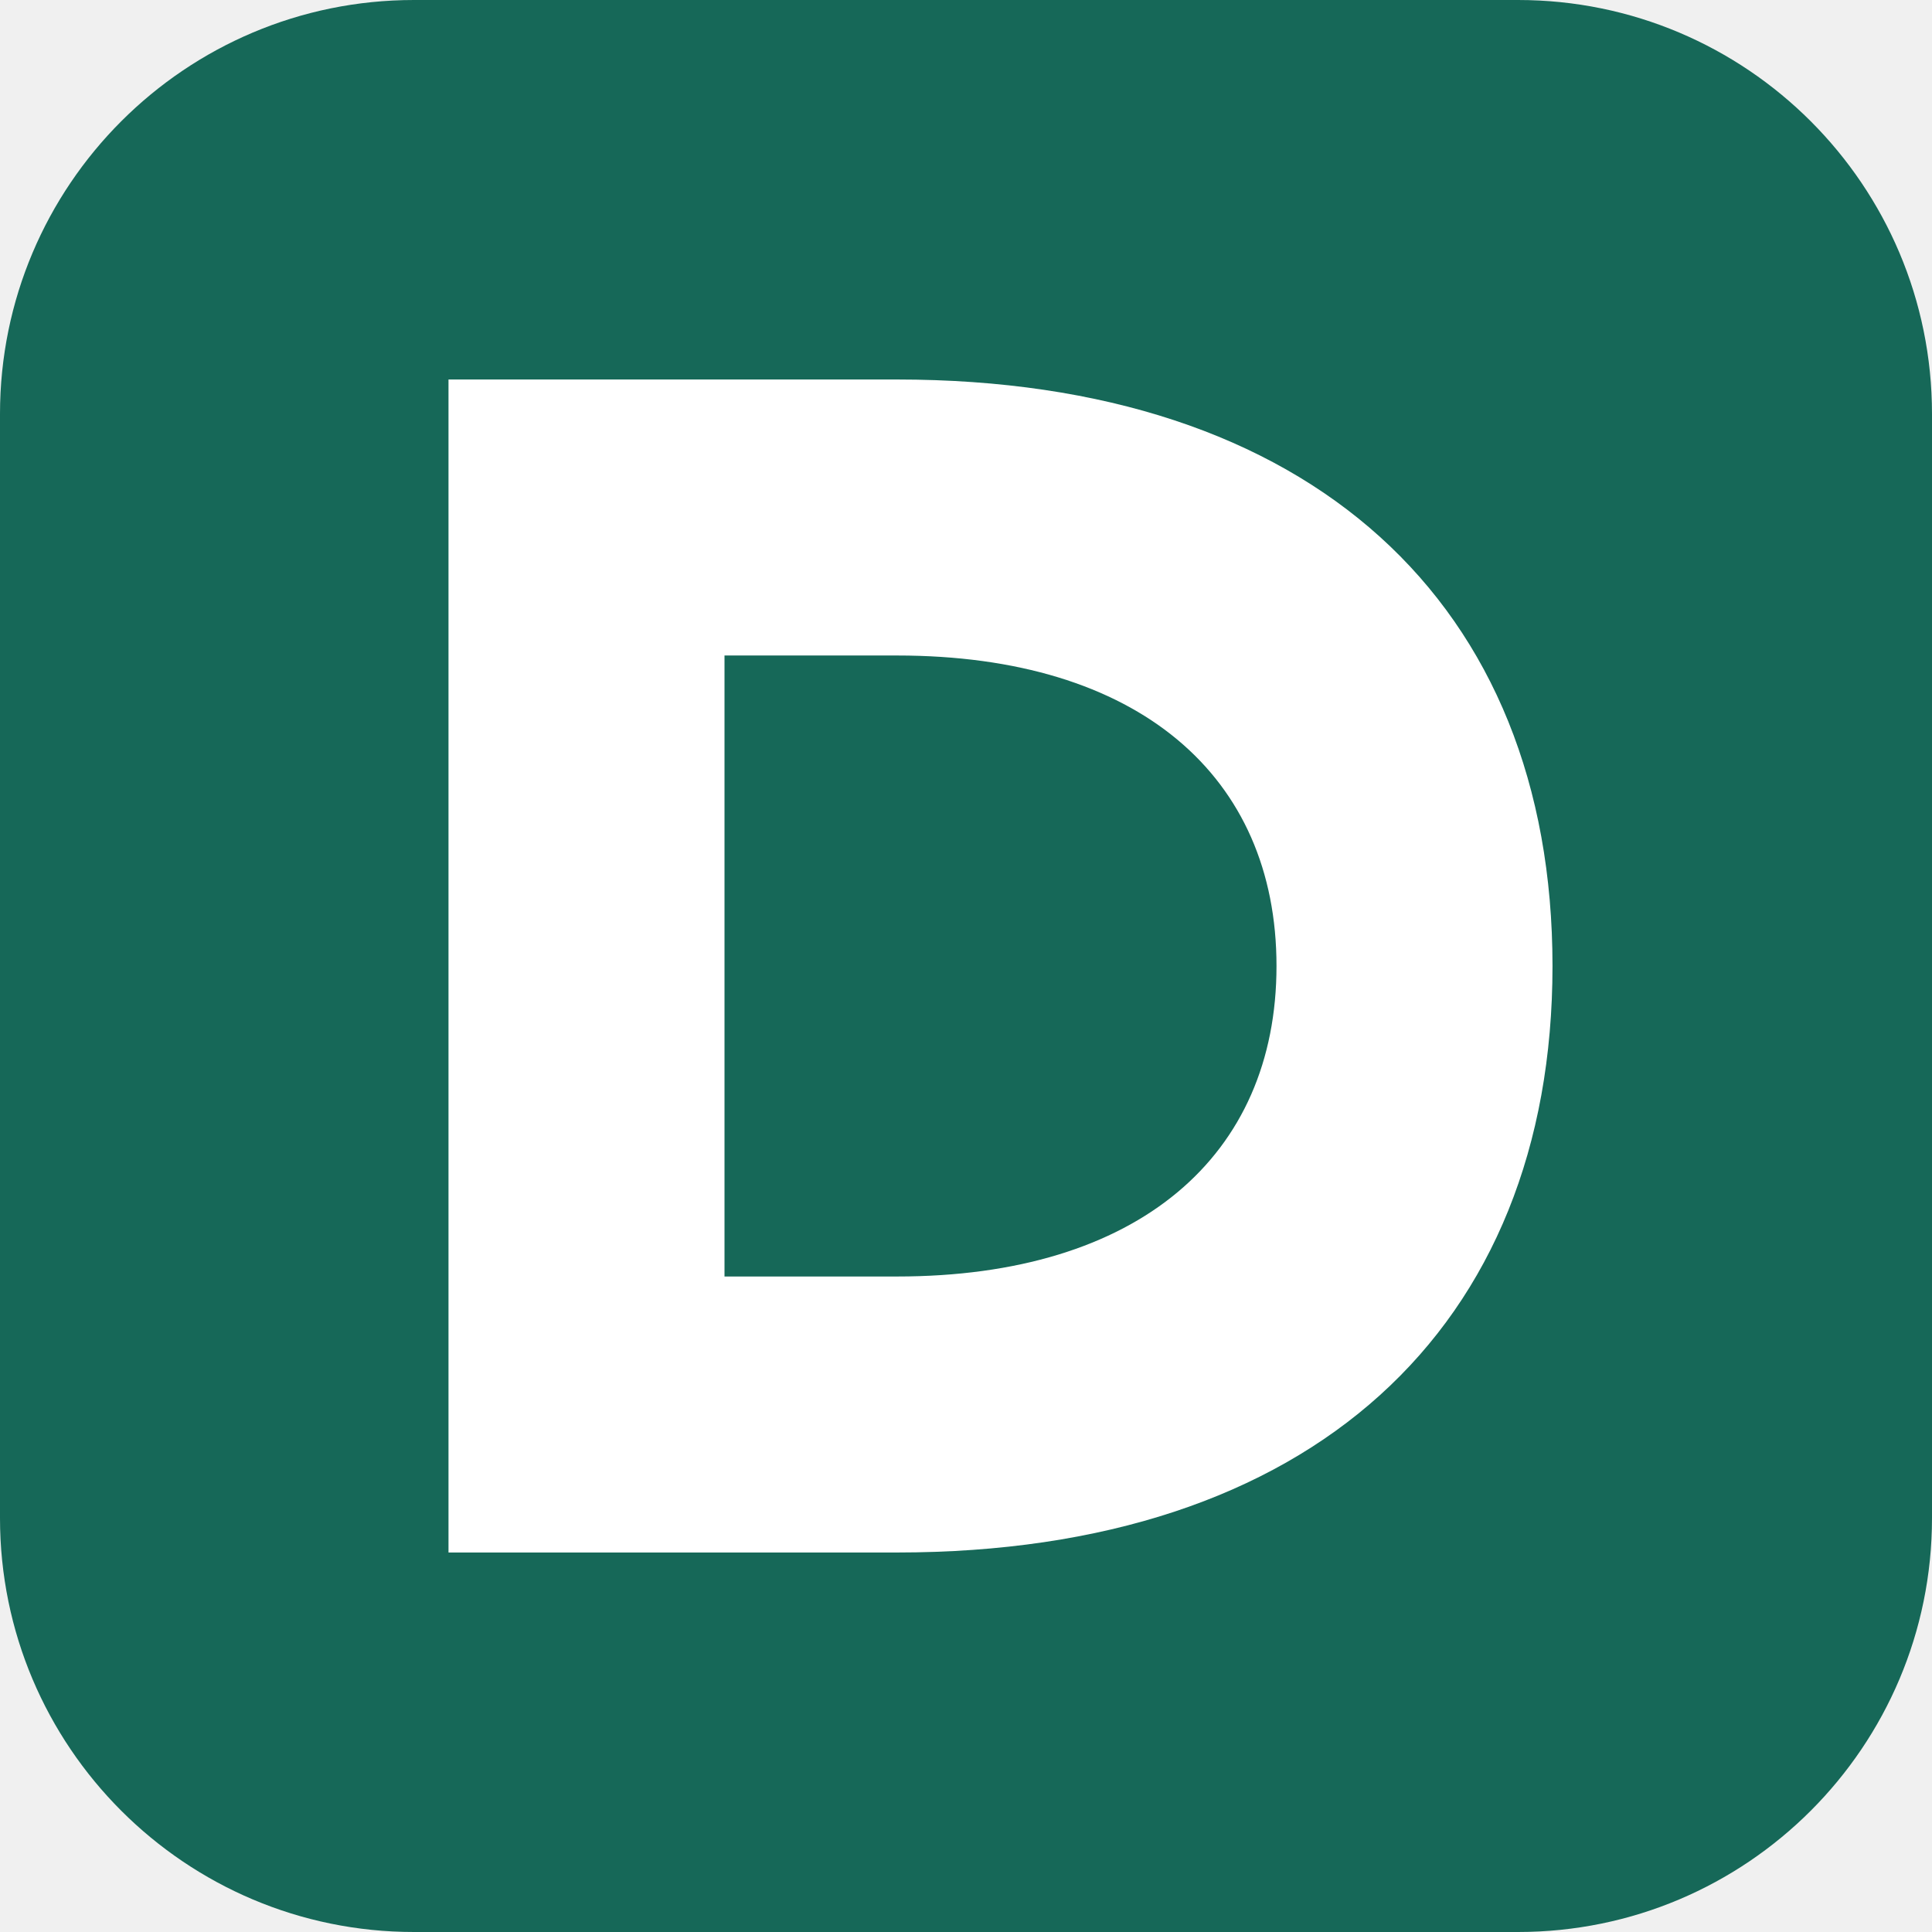
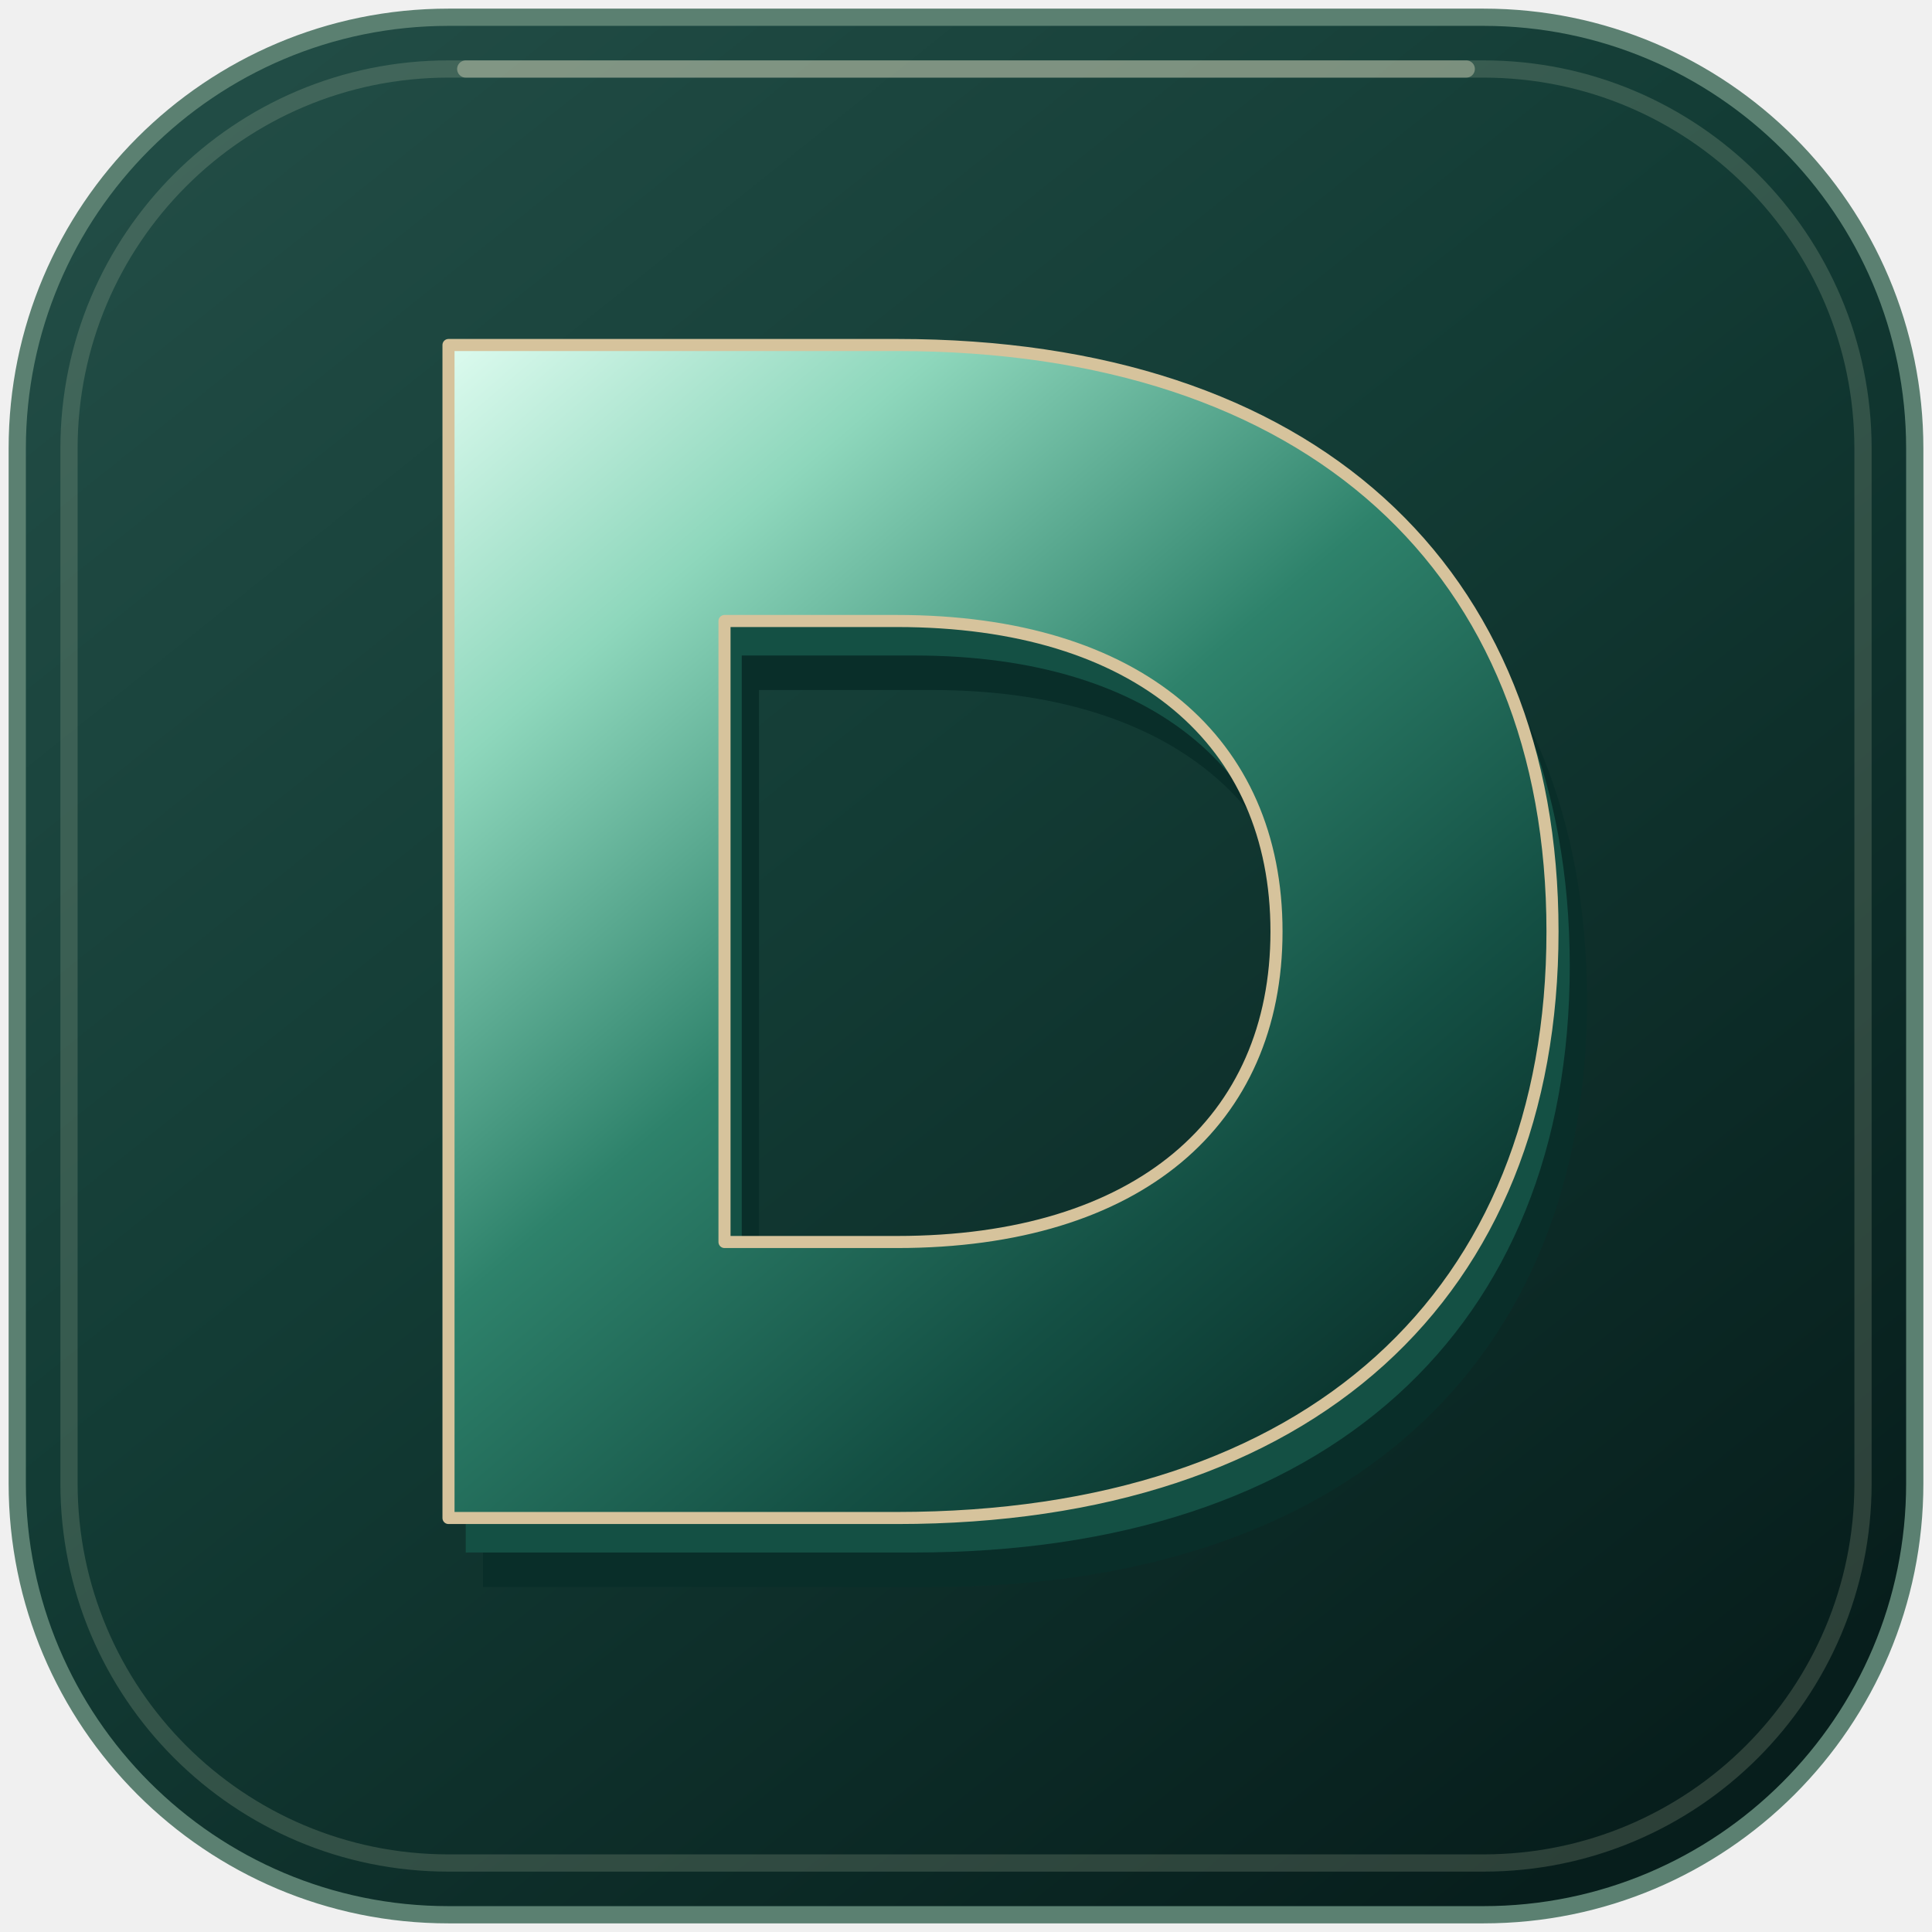
<svg xmlns="http://www.w3.org/2000/svg" viewBox="0 0 112 112" role="img" aria-label="DENTAYA">
-   <rect width="112" height="112" rx="24" fill="#166858" />
-   <g transform="translate(8 8)">
-     <path fill="#FFFFFF" fill-rule="evenodd" d="M18 14H44C68 14 82 27 82 48S68 82 44 82H18ZM34 30V66H44C58 66 66 59 66 48S58 30 44 30Z" />
+   <defs>
+     <linearGradient id="dy-01-icon-face" x1="0" y1="0" x2=".8" y2="1" gradientUnits="objectBoundingBox">
+       <stop offset="0" stop-color="#DDFBEF" />
+       <stop offset=".22" stop-color="#8ED7BC" />
+       <stop offset=".5" stop-color="#2E826B" />
+       <stop offset=".77" stop-color="#145044" />
+       <stop offset="1" stop-color="#092E29" />
+     </linearGradient>
+     <linearGradient id="dy-01-icon-tile" x2=".8" y2="1">
+       <stop stop-color="#244F48" />
+       <stop offset=".48" stop-color="#133C35" />
+       <stop offset="1" stop-color="#071E1C" />
+     </linearGradient>
+   </defs>
+   <rect x="1" y="1" width="110" height="110" rx="25" fill="url(#dy-01-icon-tile)" stroke="#5B8071" stroke-width="1" />
+   <rect x="4" y="4" width="104" height="104" rx="22" fill="none" stroke="#DFE8C7" stroke-opacity=".17" />
+   <path d="M27 4H85" stroke="#F8F1D3" stroke-opacity=".35" stroke-linecap="round" />
+   <g transform="translate(8 6)">
+     <g data-material="emerald" data-depth="vector">
+       <g transform="translate(2 4)">
+         <path fill="#092E29" fill-rule="evenodd" d="M18 14H44C68 14 82 27 82 48S68 82 44 82H18ZM34 30V66H44C58 66 66 59 66 48S58 30 44 30Z" />
+       </g>
+       <g transform="translate(1 2)">
+         <path fill="#145044" fill-rule="evenodd" d="M18 14H44C68 14 82 27 82 48S68 82 44 82H18ZM34 30V66H44C58 66 66 59 66 48S58 30 44 30Z" />
+       </g>
+       <path fill="url(#dy-01-icon-face)" fill-rule="evenodd" stroke="#D6C39C" stroke-width="0.7" stroke-linejoin="round" d="M18 14H44C68 14 82 27 82 48S68 82 44 82H18ZM34 30V66H44C58 66 66 59 66 48S58 30 44 30Z" />
+     </g>
  </g>
</svg>
